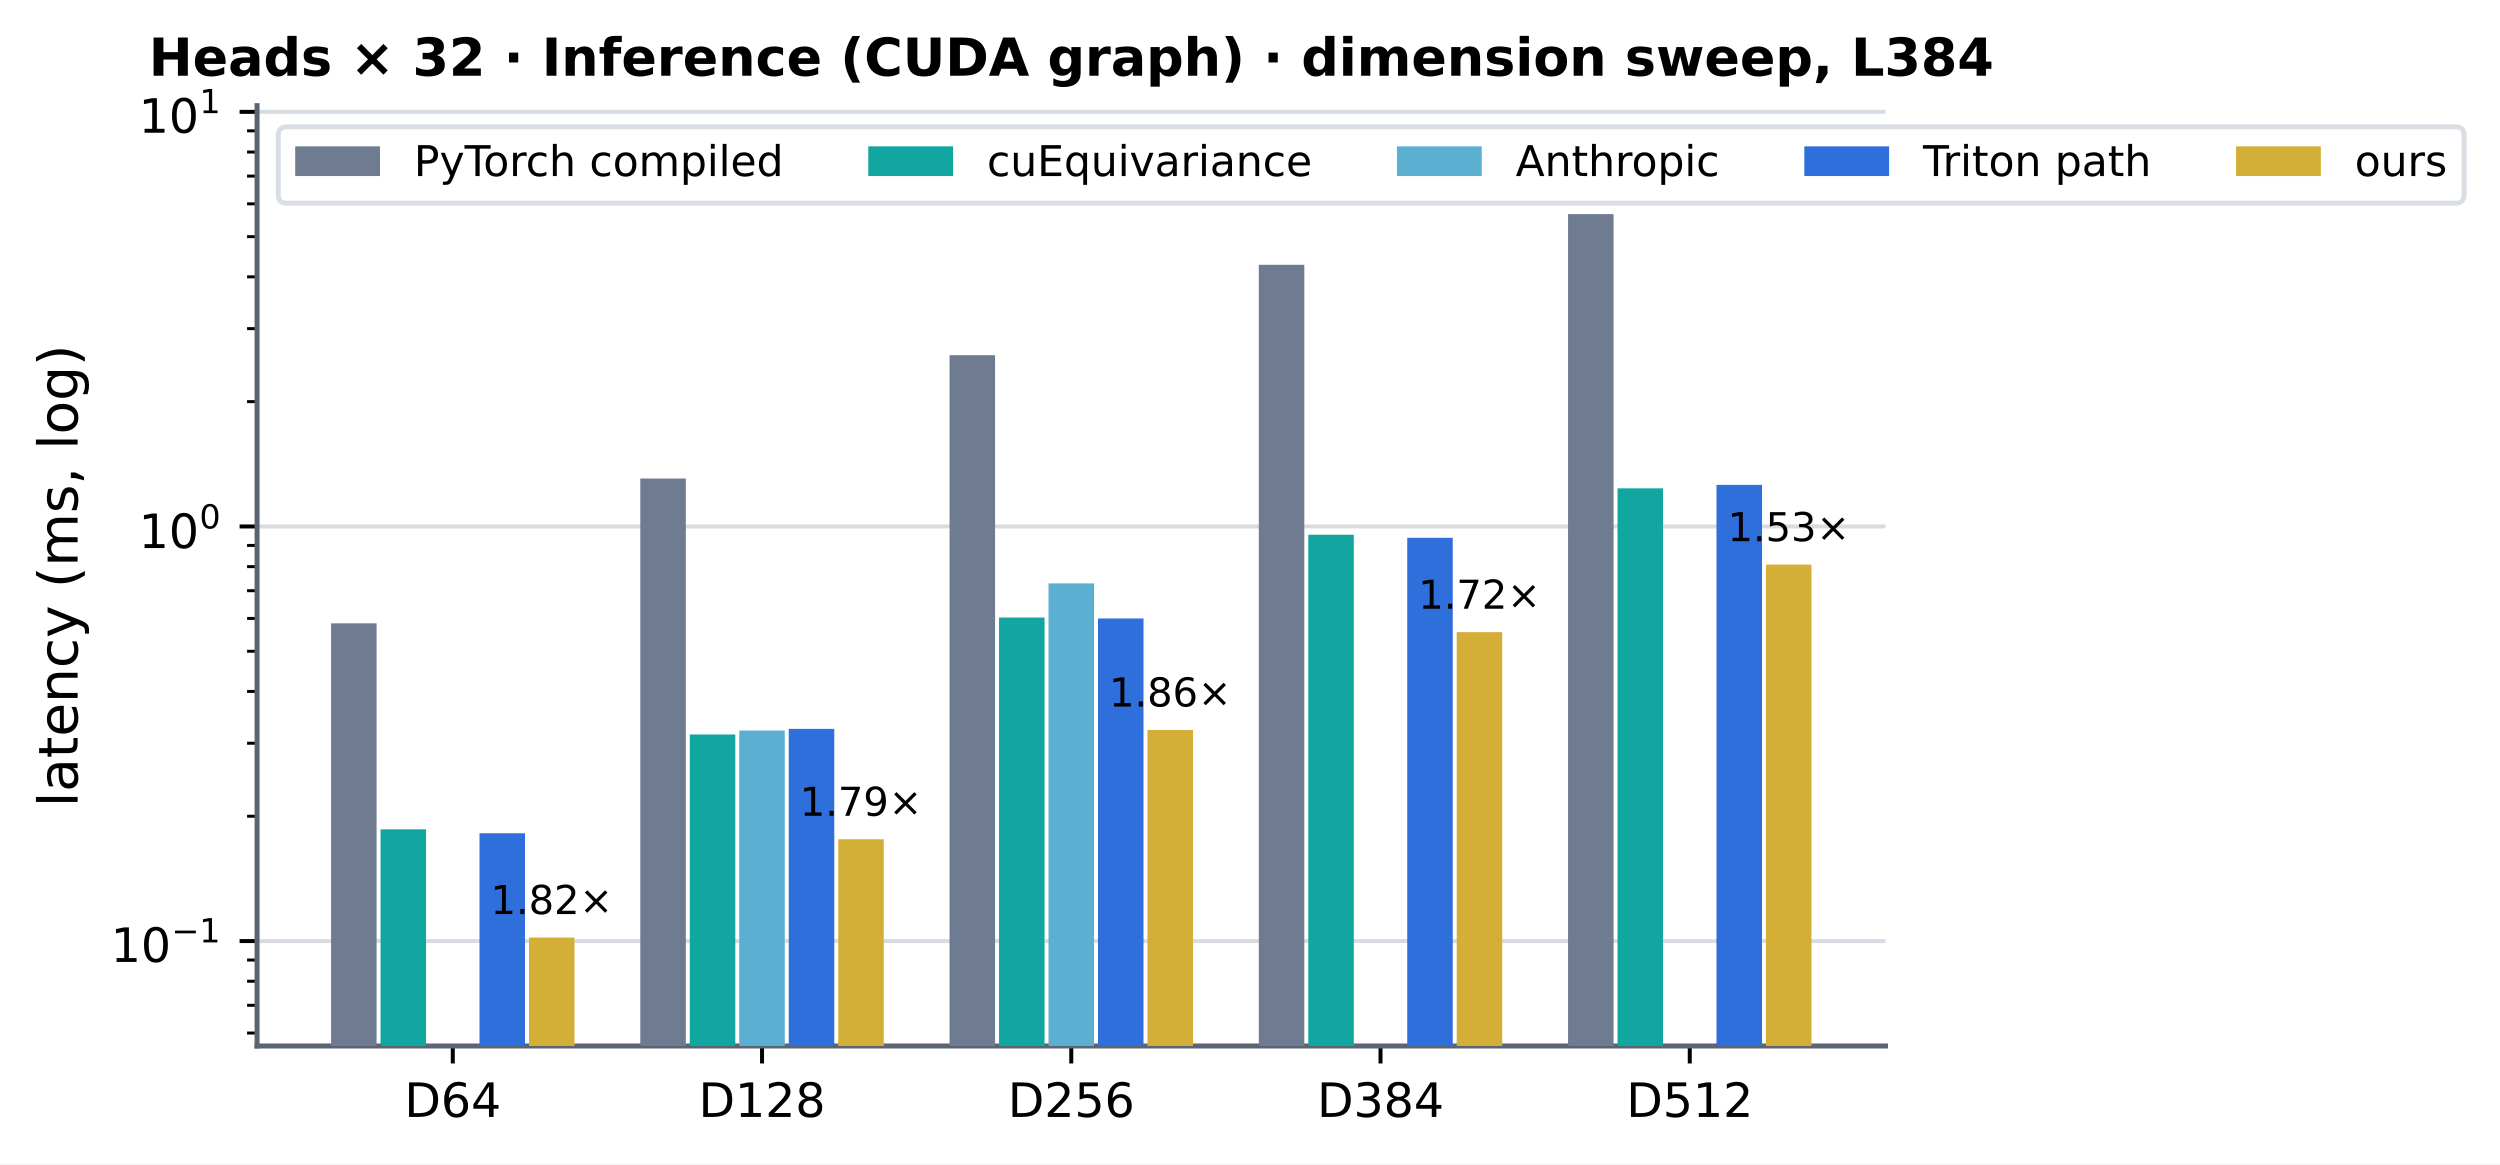
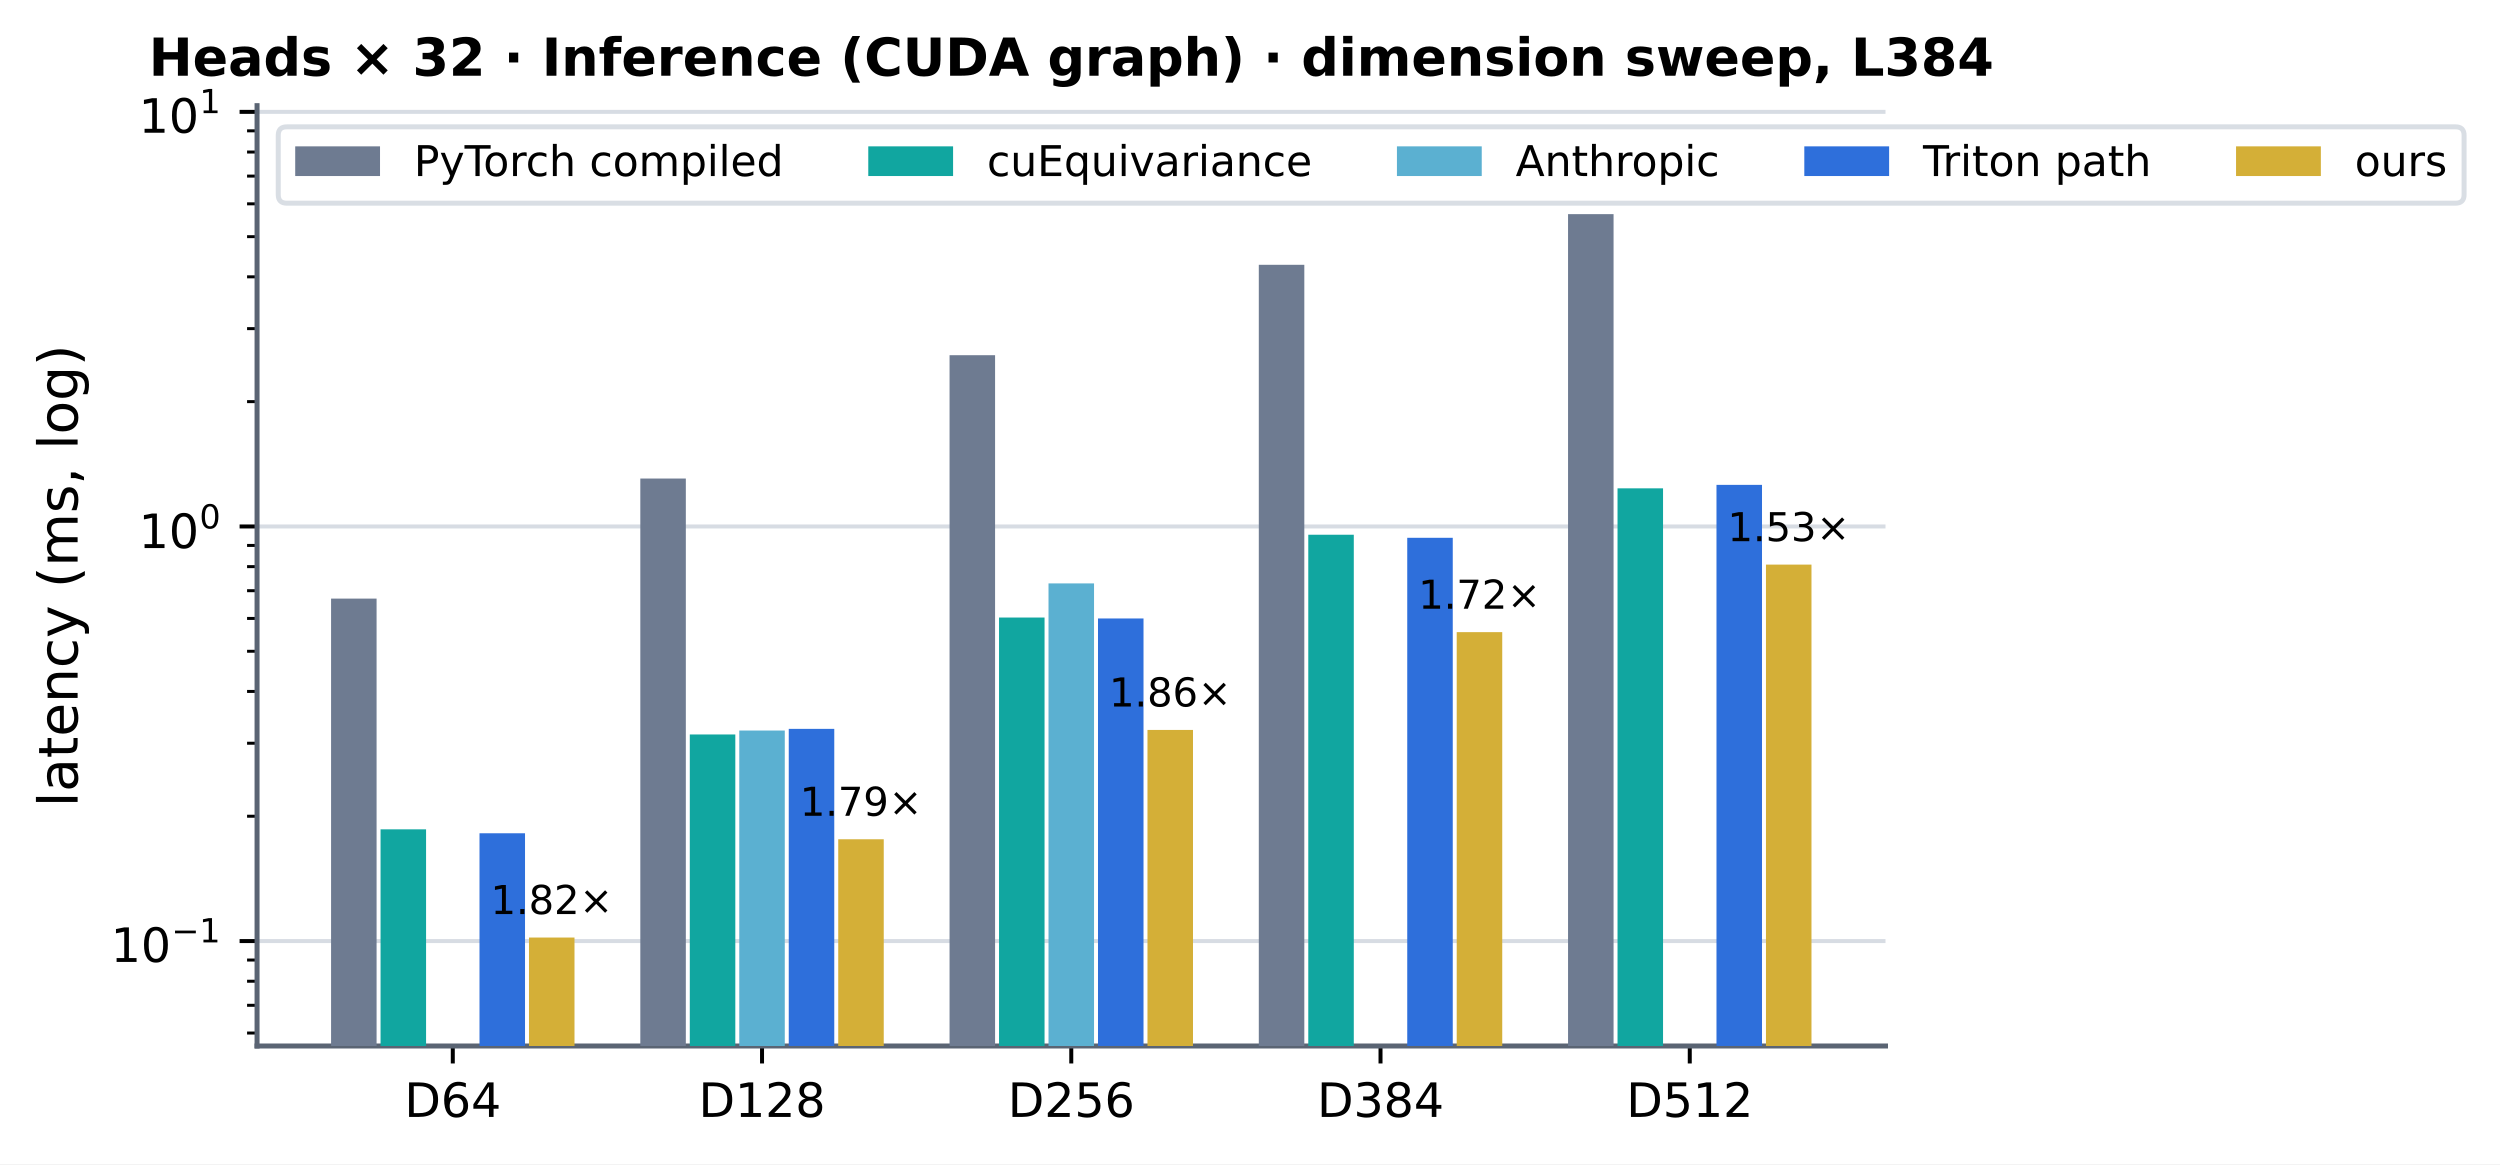
<svg xmlns="http://www.w3.org/2000/svg" xmlns:xlink="http://www.w3.org/1999/xlink" width="501.134pt" height="233.374pt" viewBox="0 0 501.134 233.374" version="1.1">
  <defs>
    <style type="text/css">*{stroke-linejoin: round; stroke-linecap: butt}</style>
  </defs>
  <g id="figure_1">
    <g id="patch_1">
      <path d="M 0 233.374  L 501.134 233.374  L 501.134 0  L 0 0  z " style="fill: #ffffff" />
    </g>
    <g id="axes_1">
      <g id="patch_2">
        <path d="M 51.526 209.674  L 377.956 209.674  L 377.956 21.178  L 51.526 21.178  z " style="fill: #ffffff" />
      </g>
      <g id="matplotlib.axis_1">
        <g id="xtick_1">
          <g id="line2d_1">
            <defs>
-               <path id="m4d81346b56" d="M 0 0  L 0 3.5  " style="stroke: #000000; stroke-width: 0.8" />
+               <path id="m809c8345fc" d="M 0 0  L 0 3.5  " style="stroke: #000000; stroke-width: 0.8" />
            </defs>
            <g>
-               <use xlink:href="#m4d81346b56" x="90.763" y="209.674" style="stroke: #000000; stroke-width: 0.8" />
+               <use xlink:href="#m809c8345fc" x="90.763" y="209.674" style="stroke: #000000; stroke-width: 0.8" />
            </g>
          </g>
          <g id="text_1">
            <text style="font-size: 9.5px; font-family: 'DejaVu Sans', 'Arial', 'Helvetica', sans-serif; text-anchor: middle" x="90.763" y="223.892" transform="rotate(-0 90.76252 223.8921)">D64</text>
          </g>
        </g>
        <g id="xtick_2">
          <g id="line2d_2">
            <g>
-               <use xlink:href="#m4d81346b56" x="152.752" y="209.674" style="stroke: #000000; stroke-width: 0.8" />
+               <use xlink:href="#m809c8345fc" x="152.752" y="209.674" style="stroke: #000000; stroke-width: 0.8" />
            </g>
          </g>
          <g id="text_2">
            <text style="font-size: 9.5px; font-family: 'DejaVu Sans', 'Arial', 'Helvetica', sans-serif; text-anchor: middle" x="152.752" y="223.892" transform="rotate(-0 152.7517 223.8921)">D128</text>
          </g>
        </g>
        <g id="xtick_3">
          <g id="line2d_3">
            <g>
-               <use xlink:href="#m4d81346b56" x="214.741" y="209.674" style="stroke: #000000; stroke-width: 0.8" />
+               <use xlink:href="#m809c8345fc" x="214.741" y="209.674" style="stroke: #000000; stroke-width: 0.8" />
            </g>
          </g>
          <g id="text_3">
            <text style="font-size: 9.5px; font-family: 'DejaVu Sans', 'Arial', 'Helvetica', sans-serif; text-anchor: middle" x="214.741" y="223.892" transform="rotate(-0 214.7409 223.8921)">D256</text>
          </g>
        </g>
        <g id="xtick_4">
          <g id="line2d_4">
            <g>
-               <use xlink:href="#m4d81346b56" x="276.73" y="209.674" style="stroke: #000000; stroke-width: 0.8" />
+               <use xlink:href="#m809c8345fc" x="276.73" y="209.674" style="stroke: #000000; stroke-width: 0.8" />
            </g>
          </g>
          <g id="text_4">
            <text style="font-size: 9.5px; font-family: 'DejaVu Sans', 'Arial', 'Helvetica', sans-serif; text-anchor: middle" x="276.73" y="223.892" transform="rotate(-0 276.73 223.8921)">D384</text>
          </g>
        </g>
        <g id="xtick_5">
          <g id="line2d_5">
            <g>
-               <use xlink:href="#m4d81346b56" x="338.719" y="209.674" style="stroke: #000000; stroke-width: 0.8" />
+               <use xlink:href="#m809c8345fc" x="338.719" y="209.674" style="stroke: #000000; stroke-width: 0.8" />
            </g>
          </g>
          <g id="text_5">
            <text style="font-size: 9.5px; font-family: 'DejaVu Sans', 'Arial', 'Helvetica', sans-serif; text-anchor: middle" x="338.719" y="223.892" transform="rotate(-0 338.7192 223.8921)">D512</text>
          </g>
        </g>
      </g>
      <g id="matplotlib.axis_2">
        <g id="ytick_1">
          <g id="line2d_6">
-             <path d="M 51.526 188.64  L 377.956 188.64  " clip-path="url(#p12e38a3774)" style="fill: none; stroke: #d7dce3; stroke-width: 0.8; stroke-linecap: square" />
+             <path d="M 51.526 188.64  L 377.956 188.64  " clip-path="url(#p4ebf3dbda1)" style="fill: none; stroke: #d7dce3; stroke-width: 0.8; stroke-linecap: square" />
          </g>
          <g id="line2d_7">
            <defs>
-               <path id="m4714b24e3f" d="M 0 0  L -3.5 0  " style="stroke: #000000; stroke-width: 0.8" />
+               <path id="m9e2d21fcc3" d="M 0 0  L -3.5 0  " style="stroke: #000000; stroke-width: 0.8" />
            </defs>
            <g>
-               <use xlink:href="#m4714b24e3f" x="51.526" y="188.64" style="stroke: #000000; stroke-width: 0.8" />
+               <use xlink:href="#m9e2d21fcc3" x="51.526" y="188.64" style="stroke: #000000; stroke-width: 0.8" />
            </g>
          </g>
          <g id="text_6">
            <g transform="translate(22.20086 193.0571)">
              <text>
                <tspan x="0" y="-0.231" style="font-size: 9.5px; font-family: 'DejaVu Sans'">1</tspan>
                <tspan x="6.044" y="-0.231" style="font-size: 9.5px; font-family: 'DejaVu Sans'">0</tspan>
                <tspan x="12.179" y="-4.155" style="font-size: 6.65px; font-family: 'DejaVu Sans'">−</tspan>
                <tspan x="17.751" y="-4.155" style="font-size: 6.65px; font-family: 'DejaVu Sans'">1</tspan>
              </text>
            </g>
          </g>
        </g>
        <g id="ytick_2">
          <g id="line2d_8">
-             <path d="M 51.526 105.531  L 377.956 105.531  " clip-path="url(#p12e38a3774)" style="fill: none; stroke: #d7dce3; stroke-width: 0.8; stroke-linecap: square" />
+             <path d="M 51.526 105.531  L 377.956 105.531  " clip-path="url(#p4ebf3dbda1)" style="fill: none; stroke: #d7dce3; stroke-width: 0.8; stroke-linecap: square" />
          </g>
          <g id="line2d_9">
            <g>
-               <use xlink:href="#m4714b24e3f" x="51.526" y="105.531" style="stroke: #000000; stroke-width: 0.8" />
+               <use xlink:href="#m9e2d21fcc3" x="51.526" y="105.531" style="stroke: #000000; stroke-width: 0.8" />
            </g>
          </g>
          <g id="text_7">
            <g transform="translate(27.80586 109.9964)">
              <text>
                <tspan x="0" y="-0.144" style="font-size: 9.5px; font-family: 'DejaVu Sans'">1</tspan>
                <tspan x="6.044" y="-0.144" style="font-size: 9.5px; font-family: 'DejaVu Sans'">0</tspan>
                <tspan x="12.179" y="-4.067" style="font-size: 6.65px; font-family: 'DejaVu Sans'">0</tspan>
              </text>
            </g>
          </g>
        </g>
        <g id="ytick_3">
          <g id="line2d_10">
-             <path d="M 51.526 22.423  L 377.956 22.423  " clip-path="url(#p12e38a3774)" style="fill: none; stroke: #d7dce3; stroke-width: 0.8; stroke-linecap: square" />
+             <path d="M 51.526 22.423  L 377.956 22.423  " clip-path="url(#p4ebf3dbda1)" style="fill: none; stroke: #d7dce3; stroke-width: 0.8; stroke-linecap: square" />
          </g>
          <g id="line2d_11">
            <g>
-               <use xlink:href="#m4714b24e3f" x="51.526" y="22.423" style="stroke: #000000; stroke-width: 0.8" />
+               <use xlink:href="#m9e2d21fcc3" x="51.526" y="22.423" style="stroke: #000000; stroke-width: 0.8" />
            </g>
          </g>
          <g id="text_8">
            <g transform="translate(27.80586 26.84066)">
              <text>
                <tspan x="0" y="-0.231" style="font-size: 9.5px; font-family: 'DejaVu Sans'">1</tspan>
                <tspan x="6.044" y="-0.231" style="font-size: 9.5px; font-family: 'DejaVu Sans'">0</tspan>
                <tspan x="12.179" y="-4.155" style="font-size: 6.65px; font-family: 'DejaVu Sans'">1</tspan>
              </text>
            </g>
          </g>
        </g>
        <g id="ytick_4">
          <g id="line2d_12">
            <defs>
-               <path id="m58a157b9ab" d="M 0 0  L -2 0  " style="stroke: #000000; stroke-width: 0.6" />
+               <path id="mda5f1df579" d="M 0 0  L -2 0  " style="stroke: #000000; stroke-width: 0.6" />
            </defs>
            <g>
-               <use xlink:href="#m58a157b9ab" x="51.526" y="207.077" style="stroke: #000000; stroke-width: 0.6" />
+               <use xlink:href="#mda5f1df579" x="51.526" y="207.077" style="stroke: #000000; stroke-width: 0.6" />
            </g>
          </g>
        </g>
        <g id="ytick_5">
          <g id="line2d_13">
            <g>
-               <use xlink:href="#m58a157b9ab" x="51.526" y="201.513" style="stroke: #000000; stroke-width: 0.6" />
+               <use xlink:href="#mda5f1df579" x="51.526" y="201.513" style="stroke: #000000; stroke-width: 0.6" />
            </g>
          </g>
        </g>
        <g id="ytick_6">
          <g id="line2d_14">
            <g>
-               <use xlink:href="#m58a157b9ab" x="51.526" y="196.694" style="stroke: #000000; stroke-width: 0.6" />
+               <use xlink:href="#mda5f1df579" x="51.526" y="196.694" style="stroke: #000000; stroke-width: 0.6" />
            </g>
          </g>
        </g>
        <g id="ytick_7">
          <g id="line2d_15">
            <g>
-               <use xlink:href="#m58a157b9ab" x="51.526" y="192.442" style="stroke: #000000; stroke-width: 0.6" />
+               <use xlink:href="#mda5f1df579" x="51.526" y="192.442" style="stroke: #000000; stroke-width: 0.6" />
            </g>
          </g>
        </g>
        <g id="ytick_8">
          <g id="line2d_16">
            <g>
-               <use xlink:href="#m58a157b9ab" x="51.526" y="163.622" style="stroke: #000000; stroke-width: 0.6" />
+               <use xlink:href="#mda5f1df579" x="51.526" y="163.622" style="stroke: #000000; stroke-width: 0.6" />
            </g>
          </g>
        </g>
        <g id="ytick_9">
          <g id="line2d_17">
            <g>
-               <use xlink:href="#m58a157b9ab" x="51.526" y="148.987" style="stroke: #000000; stroke-width: 0.6" />
+               <use xlink:href="#mda5f1df579" x="51.526" y="148.987" style="stroke: #000000; stroke-width: 0.6" />
            </g>
          </g>
        </g>
        <g id="ytick_10">
          <g id="line2d_18">
            <g>
-               <use xlink:href="#m58a157b9ab" x="51.526" y="138.603" style="stroke: #000000; stroke-width: 0.6" />
+               <use xlink:href="#mda5f1df579" x="51.526" y="138.603" style="stroke: #000000; stroke-width: 0.6" />
            </g>
          </g>
        </g>
        <g id="ytick_11">
          <g id="line2d_19">
            <g>
-               <use xlink:href="#m58a157b9ab" x="51.526" y="130.549" style="stroke: #000000; stroke-width: 0.6" />
+               <use xlink:href="#mda5f1df579" x="51.526" y="130.549" style="stroke: #000000; stroke-width: 0.6" />
            </g>
          </g>
        </g>
        <g id="ytick_12">
          <g id="line2d_20">
            <g>
-               <use xlink:href="#m58a157b9ab" x="51.526" y="123.969" style="stroke: #000000; stroke-width: 0.6" />
+               <use xlink:href="#mda5f1df579" x="51.526" y="123.969" style="stroke: #000000; stroke-width: 0.6" />
            </g>
          </g>
        </g>
        <g id="ytick_13">
          <g id="line2d_21">
            <g>
-               <use xlink:href="#m58a157b9ab" x="51.526" y="118.405" style="stroke: #000000; stroke-width: 0.6" />
+               <use xlink:href="#mda5f1df579" x="51.526" y="118.405" style="stroke: #000000; stroke-width: 0.6" />
            </g>
          </g>
        </g>
        <g id="ytick_14">
          <g id="line2d_22">
            <g>
-               <use xlink:href="#m58a157b9ab" x="51.526" y="113.585" style="stroke: #000000; stroke-width: 0.6" />
+               <use xlink:href="#mda5f1df579" x="51.526" y="113.585" style="stroke: #000000; stroke-width: 0.6" />
            </g>
          </g>
        </g>
        <g id="ytick_15">
          <g id="line2d_23">
            <g>
-               <use xlink:href="#m58a157b9ab" x="51.526" y="109.334" style="stroke: #000000; stroke-width: 0.6" />
+               <use xlink:href="#mda5f1df579" x="51.526" y="109.334" style="stroke: #000000; stroke-width: 0.6" />
            </g>
          </g>
        </g>
        <g id="ytick_16">
          <g id="line2d_24">
            <g>
-               <use xlink:href="#m58a157b9ab" x="51.526" y="80.513" style="stroke: #000000; stroke-width: 0.6" />
+               <use xlink:href="#mda5f1df579" x="51.526" y="80.513" style="stroke: #000000; stroke-width: 0.6" />
            </g>
          </g>
        </g>
        <g id="ytick_17">
          <g id="line2d_25">
            <g>
-               <use xlink:href="#m58a157b9ab" x="51.526" y="65.879" style="stroke: #000000; stroke-width: 0.6" />
+               <use xlink:href="#mda5f1df579" x="51.526" y="65.879" style="stroke: #000000; stroke-width: 0.6" />
            </g>
          </g>
        </g>
        <g id="ytick_18">
          <g id="line2d_26">
            <g>
-               <use xlink:href="#m58a157b9ab" x="51.526" y="55.495" style="stroke: #000000; stroke-width: 0.6" />
+               <use xlink:href="#mda5f1df579" x="51.526" y="55.495" style="stroke: #000000; stroke-width: 0.6" />
            </g>
          </g>
        </g>
        <g id="ytick_19">
          <g id="line2d_27">
            <g>
-               <use xlink:href="#m58a157b9ab" x="51.526" y="47.441" style="stroke: #000000; stroke-width: 0.6" />
+               <use xlink:href="#mda5f1df579" x="51.526" y="47.441" style="stroke: #000000; stroke-width: 0.6" />
            </g>
          </g>
        </g>
        <g id="ytick_20">
          <g id="line2d_28">
            <g>
-               <use xlink:href="#m58a157b9ab" x="51.526" y="40.861" style="stroke: #000000; stroke-width: 0.6" />
+               <use xlink:href="#mda5f1df579" x="51.526" y="40.861" style="stroke: #000000; stroke-width: 0.6" />
            </g>
          </g>
        </g>
        <g id="ytick_21">
          <g id="line2d_29">
            <g>
-               <use xlink:href="#m58a157b9ab" x="51.526" y="35.297" style="stroke: #000000; stroke-width: 0.6" />
+               <use xlink:href="#mda5f1df579" x="51.526" y="35.297" style="stroke: #000000; stroke-width: 0.6" />
            </g>
          </g>
        </g>
        <g id="ytick_22">
          <g id="line2d_30">
            <g>
-               <use xlink:href="#m58a157b9ab" x="51.526" y="30.477" style="stroke: #000000; stroke-width: 0.6" />
+               <use xlink:href="#mda5f1df579" x="51.526" y="30.477" style="stroke: #000000; stroke-width: 0.6" />
            </g>
          </g>
        </g>
        <g id="ytick_23">
          <g id="line2d_31">
            <g>
-               <use xlink:href="#m58a157b9ab" x="51.526" y="26.226" style="stroke: #000000; stroke-width: 0.6" />
+               <use xlink:href="#mda5f1df579" x="51.526" y="26.226" style="stroke: #000000; stroke-width: 0.6" />
            </g>
          </g>
        </g>
        <g id="text_9">
          <text style="font-size: 11px; font-family: 'DejaVu Sans', 'Arial', 'Helvetica', sans-serif; text-anchor: middle" x="15.558" y="115.426" transform="rotate(-90 15.55828 115.4264)">latency (ms, log)</text>
        </g>
      </g>
      <g id="patch_3">
        <path d="M 51.526 209.674  L 51.526 21.178  " style="fill: none; stroke: #5a6473; stroke-linejoin: miter; stroke-linecap: square" />
      </g>
      <g id="patch_4">
        <path d="M 51.526 209.674  L 377.956 209.674  " style="fill: none; stroke: #5a6473; stroke-linejoin: miter; stroke-linecap: square" />
      </g>
      <g id="patch_5">
-         <path d="M 66.364 83213.736  L 75.488 83213.736  L 75.488 124.944  L 66.364 124.944  z " clip-path="url(#p12e38a3774)" style="fill: #6e7b91" />
+         <path d="M 66.364 83213.736  L 75.488 83213.736  L 75.488 119.986  L 66.364 119.986  z " clip-path="url(#p4ebf3dbda1)" style="fill: #6e7b91" />
      </g>
      <g id="patch_6">
-         <path d="M 128.353 83213.736  L 137.478 83213.736  L 137.478 95.923  L 128.353 95.923  z " clip-path="url(#p12e38a3774)" style="fill: #6e7b91" />
+         <path d="M 128.353 83213.736  L 137.478 83213.736  L 137.478 95.923  L 128.353 95.923  z " clip-path="url(#p4ebf3dbda1)" style="fill: #6e7b91" />
      </g>
      <g id="patch_7">
-         <path d="M 190.342 83213.736  L 199.467 83213.736  L 199.467 71.197  L 190.342 71.197  z " clip-path="url(#p12e38a3774)" style="fill: #6e7b91" />
+         <path d="M 190.342 83213.736  L 199.467 83213.736  L 199.467 71.197  L 190.342 71.197  z " clip-path="url(#p4ebf3dbda1)" style="fill: #6e7b91" />
      </g>
      <g id="patch_8">
-         <path d="M 252.331 83213.736  L 261.456 83213.736  L 261.456 53.079  L 252.331 53.079  z " clip-path="url(#p12e38a3774)" style="fill: #6e7b91" />
+         <path d="M 252.331 83213.736  L 261.456 83213.736  L 261.456 53.079  L 252.331 53.079  z " clip-path="url(#p4ebf3dbda1)" style="fill: #6e7b91" />
      </g>
      <g id="patch_9">
-         <path d="M 314.32 83213.736  L 323.445 83213.736  L 323.445 42.928  L 314.32 42.928  z " clip-path="url(#p12e38a3774)" style="fill: #6e7b91" />
+         <path d="M 314.32 83213.736  L 323.445 83213.736  L 323.445 42.928  L 314.32 42.928  z " clip-path="url(#p4ebf3dbda1)" style="fill: #6e7b91" />
      </g>
      <g id="patch_10">
-         <path d="M 76.282 83213.736  L 85.407 83213.736  L 85.407 166.241  L 76.282 166.241  z " clip-path="url(#p12e38a3774)" style="fill: #11a6a0" />
+         <path d="M 76.282 83213.736  L 85.407 83213.736  L 85.407 166.241  L 76.282 166.241  z " clip-path="url(#p4ebf3dbda1)" style="fill: #11a6a0" />
      </g>
      <g id="patch_11">
-         <path d="M 138.271 83213.736  L 147.396 83213.736  L 147.396 147.226  L 138.271 147.226  z " clip-path="url(#p12e38a3774)" style="fill: #11a6a0" />
+         <path d="M 138.271 83213.736  L 147.396 83213.736  L 147.396 147.226  L 138.271 147.226  z " clip-path="url(#p4ebf3dbda1)" style="fill: #11a6a0" />
      </g>
      <g id="patch_12">
-         <path d="M 200.26 83213.736  L 209.385 83213.736  L 209.385 123.789  L 200.26 123.789  z " clip-path="url(#p12e38a3774)" style="fill: #11a6a0" />
+         <path d="M 200.26 83213.736  L 209.385 83213.736  L 209.385 123.789  L 200.26 123.789  z " clip-path="url(#p4ebf3dbda1)" style="fill: #11a6a0" />
      </g>
      <g id="patch_13">
-         <path d="M 262.249 83213.736  L 271.374 83213.736  L 271.374 107.193  L 262.249 107.193  z " clip-path="url(#p12e38a3774)" style="fill: #11a6a0" />
+         <path d="M 262.249 83213.736  L 271.374 83213.736  L 271.374 107.193  L 262.249 107.193  z " clip-path="url(#p4ebf3dbda1)" style="fill: #11a6a0" />
      </g>
      <g id="patch_14">
-         <path d="M 324.239 83213.736  L 333.363 83213.736  L 333.363 97.884  L 324.239 97.884  z " clip-path="url(#p12e38a3774)" style="fill: #11a6a0" />
+         <path d="M 324.239 83213.736  L 333.363 83213.736  L 333.363 97.884  L 324.239 97.884  z " clip-path="url(#p4ebf3dbda1)" style="fill: #11a6a0" />
      </g>
      <g id="patch_15">
-         <path d="M 148.189 83213.736  L 157.314 83213.736  L 157.314 146.433  L 148.189 146.433  z " clip-path="url(#p12e38a3774)" style="fill: #5bb0d1" />
+         <path d="M 148.189 83213.736  L 157.314 83213.736  L 157.314 146.433  L 148.189 146.433  z " clip-path="url(#p4ebf3dbda1)" style="fill: #5bb0d1" />
      </g>
      <g id="patch_16">
-         <path d="M 210.178 83213.736  L 219.303 83213.736  L 219.303 116.94  L 210.178 116.94  z " clip-path="url(#p12e38a3774)" style="fill: #5bb0d1" />
+         <path d="M 210.178 83213.736  L 219.303 83213.736  L 219.303 116.94  L 210.178 116.94  z " clip-path="url(#p4ebf3dbda1)" style="fill: #5bb0d1" />
      </g>
      <g id="patch_17">
-         <path d="M 96.118 83213.736  L 105.243 83213.736  L 105.243 167.025  L 96.118 167.025  z " clip-path="url(#p12e38a3774)" style="fill: #2e6fdb" />
+         <path d="M 96.118 83213.736  L 105.243 83213.736  L 105.243 167.025  L 96.118 167.025  z " clip-path="url(#p4ebf3dbda1)" style="fill: #2e6fdb" />
      </g>
      <g id="patch_18">
-         <path d="M 158.108 83213.736  L 167.232 83213.736  L 167.232 146.098  L 158.108 146.098  z " clip-path="url(#p12e38a3774)" style="fill: #2e6fdb" />
+         <path d="M 158.108 83213.736  L 167.232 83213.736  L 167.232 146.098  L 158.108 146.098  z " clip-path="url(#p4ebf3dbda1)" style="fill: #2e6fdb" />
      </g>
      <g id="patch_19">
-         <path d="M 220.097 83213.736  L 229.222 83213.736  L 229.222 123.969  L 220.097 123.969  z " clip-path="url(#p12e38a3774)" style="fill: #2e6fdb" />
+         <path d="M 220.097 83213.736  L 229.222 83213.736  L 229.222 123.969  L 220.097 123.969  z " clip-path="url(#p4ebf3dbda1)" style="fill: #2e6fdb" />
      </g>
      <g id="patch_20">
-         <path d="M 282.086 83213.736  L 291.211 83213.736  L 291.211 107.803  L 282.086 107.803  z " clip-path="url(#p12e38a3774)" style="fill: #2e6fdb" />
+         <path d="M 282.086 83213.736  L 291.211 83213.736  L 291.211 107.803  L 282.086 107.803  z " clip-path="url(#p4ebf3dbda1)" style="fill: #2e6fdb" />
      </g>
      <g id="patch_21">
-         <path d="M 344.075 83213.736  L 353.2 83213.736  L 353.2 97.19  L 344.075 97.19  z " clip-path="url(#p12e38a3774)" style="fill: #2e6fdb" />
+         <path d="M 344.075 83213.736  L 353.2 83213.736  L 353.2 97.19  L 344.075 97.19  z " clip-path="url(#p4ebf3dbda1)" style="fill: #2e6fdb" />
      </g>
      <g id="patch_22">
-         <path d="M 106.037 83213.736  L 115.161 83213.736  L 115.161 187.925  L 106.037 187.925  z " clip-path="url(#p12e38a3774)" style="fill: #d4af37" />
+         <path d="M 106.037 83213.736  L 115.161 83213.736  L 115.161 187.925  L 106.037 187.925  z " clip-path="url(#p4ebf3dbda1)" style="fill: #d4af37" />
      </g>
      <g id="patch_23">
-         <path d="M 168.026 83213.736  L 177.151 83213.736  L 177.151 168.235  L 168.026 168.235  z " clip-path="url(#p12e38a3774)" style="fill: #d4af37" />
+         <path d="M 168.026 83213.736  L 177.151 83213.736  L 177.151 168.235  L 168.026 168.235  z " clip-path="url(#p4ebf3dbda1)" style="fill: #d4af37" />
      </g>
      <g id="patch_24">
-         <path d="M 230.015 83213.736  L 239.14 83213.736  L 239.14 146.321  L 230.015 146.321  z " clip-path="url(#p12e38a3774)" style="fill: #d4af37" />
+         <path d="M 230.015 83213.736  L 239.14 83213.736  L 239.14 146.321  L 230.015 146.321  z " clip-path="url(#p4ebf3dbda1)" style="fill: #d4af37" />
      </g>
      <g id="patch_25">
-         <path d="M 292.004 83213.736  L 301.129 83213.736  L 301.129 126.718  L 292.004 126.718  z " clip-path="url(#p12e38a3774)" style="fill: #d4af37" />
+         <path d="M 292.004 83213.736  L 301.129 83213.736  L 301.129 126.718  L 292.004 126.718  z " clip-path="url(#p4ebf3dbda1)" style="fill: #d4af37" />
      </g>
      <g id="patch_26">
-         <path d="M 353.993 83213.736  L 363.118 83213.736  L 363.118 113.182  L 353.993 113.182  z " clip-path="url(#p12e38a3774)" style="fill: #d4af37" />
+         <path d="M 353.993 83213.736  L 363.118 83213.736  L 363.118 113.182  L 353.993 113.182  z " clip-path="url(#p4ebf3dbda1)" style="fill: #d4af37" />
      </g>
      <g id="text_10">
        <text style="font-weight: 700; font-size: 10.5px; font-family: 'DejaVu Sans', 'Arial', 'Helvetica', sans-serif; text-anchor: middle" x="214.741" y="15.178" transform="rotate(-0 214.7409 15.17836)">Heads × 32 · Inference (CUDA graph) · dimension sweep, L384</text>
      </g>
      <g id="text_11">
        <text style="font-size: 8px; font-family: 'DejaVu Sans', 'Arial', 'Helvetica', sans-serif; text-anchor: middle" x="110.599" y="183.225" transform="rotate(-0 110.5991 183.2252)">1.82×</text>
      </g>
      <g id="text_12">
        <text style="font-size: 8px; font-family: 'DejaVu Sans', 'Arial', 'Helvetica', sans-serif; text-anchor: middle" x="172.588" y="163.536" transform="rotate(-0 172.5882 163.5358)">1.79×</text>
      </g>
      <g id="text_13">
        <text style="font-size: 8px; font-family: 'DejaVu Sans', 'Arial', 'Helvetica', sans-serif; text-anchor: middle" x="234.577" y="141.621" transform="rotate(-0 234.5774 141.621)">1.86×</text>
      </g>
      <g id="text_14">
        <text style="font-size: 8px; font-family: 'DejaVu Sans', 'Arial', 'Helvetica', sans-serif; text-anchor: middle" x="296.567" y="122.018" transform="rotate(-0 296.5666 122.0181)">1.72×</text>
      </g>
      <g id="text_15">
        <text style="font-size: 8px; font-family: 'DejaVu Sans', 'Arial', 'Helvetica', sans-serif; text-anchor: middle" x="358.556" y="108.482" transform="rotate(-0 358.5557 108.4819)">1.53×</text>
      </g>
      <g id="legend_1">
        <g id="patch_27">
          <path d="M 57.476 40.729  L 492.234 40.729  Q 493.934 40.729 493.934 39.029  L 493.934 27.128  Q 493.934 25.428 492.234 25.428  L 57.476 25.428  Q 55.776 25.428 55.776 27.128  L 55.776 39.029  Q 55.776 40.729 57.476 40.729  z " style="fill: #ffffff; opacity: 0.95; stroke: #d7dce3; stroke-linejoin: miter" />
        </g>
        <g id="patch_28">
          <path d="M 59.176 35.287  L 76.176 35.287  L 76.176 29.337  L 59.176 29.337  z " style="fill: #6e7b91" />
        </g>
        <g id="text_16">
          <text style="font-size: 8.5px; font-family: 'DejaVu Sans', 'Arial', 'Helvetica', sans-serif; text-anchor: start" x="82.976" y="35.287" transform="rotate(-0 82.97586 35.28703)">PyTorch compiled</text>
        </g>
        <g id="patch_29">
          <path d="M 174.049 35.287  L 191.049 35.287  L 191.049 29.337  L 174.049 29.337  z " style="fill: #11a6a0" />
        </g>
        <g id="text_17">
          <text style="font-size: 8.5px; font-family: 'DejaVu Sans', 'Arial', 'Helvetica', sans-serif; text-anchor: start" x="197.849" y="35.287" transform="rotate(-0 197.8494 35.28703)">cuEquivariance</text>
        </g>
        <g id="patch_30">
          <path d="M 280.02 35.287  L 297.02 35.287  L 297.02 29.337  L 280.02 29.337  z " style="fill: #5bb0d1" />
        </g>
        <g id="text_18">
          <text style="font-size: 8.5px; font-family: 'DejaVu Sans', 'Arial', 'Helvetica', sans-serif; text-anchor: start" x="303.82" y="35.287" transform="rotate(-0 303.8205 35.28703)">Anthropic</text>
        </g>
        <g id="patch_31">
          <path d="M 361.68 35.287  L 378.68 35.287  L 378.68 29.337  L 361.68 29.337  z " style="fill: #2e6fdb" />
        </g>
        <g id="text_19">
          <text style="font-size: 8.5px; font-family: 'DejaVu Sans', 'Arial', 'Helvetica', sans-serif; text-anchor: start" x="385.48" y="35.287" transform="rotate(-0 385.4802 35.28703)">Triton path</text>
        </g>
        <g id="patch_32">
          <path d="M 448.224 35.287  L 465.224 35.287  L 465.224 29.337  L 448.224 29.337  z " style="fill: #d4af37" />
        </g>
        <g id="text_20">
          <text style="font-size: 8.5px; font-family: 'DejaVu Sans', 'Arial', 'Helvetica', sans-serif; text-anchor: start" x="472.024" y="35.287" transform="rotate(-0 472.0235 35.28703)">ours</text>
        </g>
      </g>
    </g>
  </g>
  <defs>
-     <clipPath id="p12e38a3774">
+     <clipPath id="p4ebf3dbda1">
      <rect x="51.526" y="21.178" width="326.43" height="188.496" />
    </clipPath>
  </defs>
</svg>
